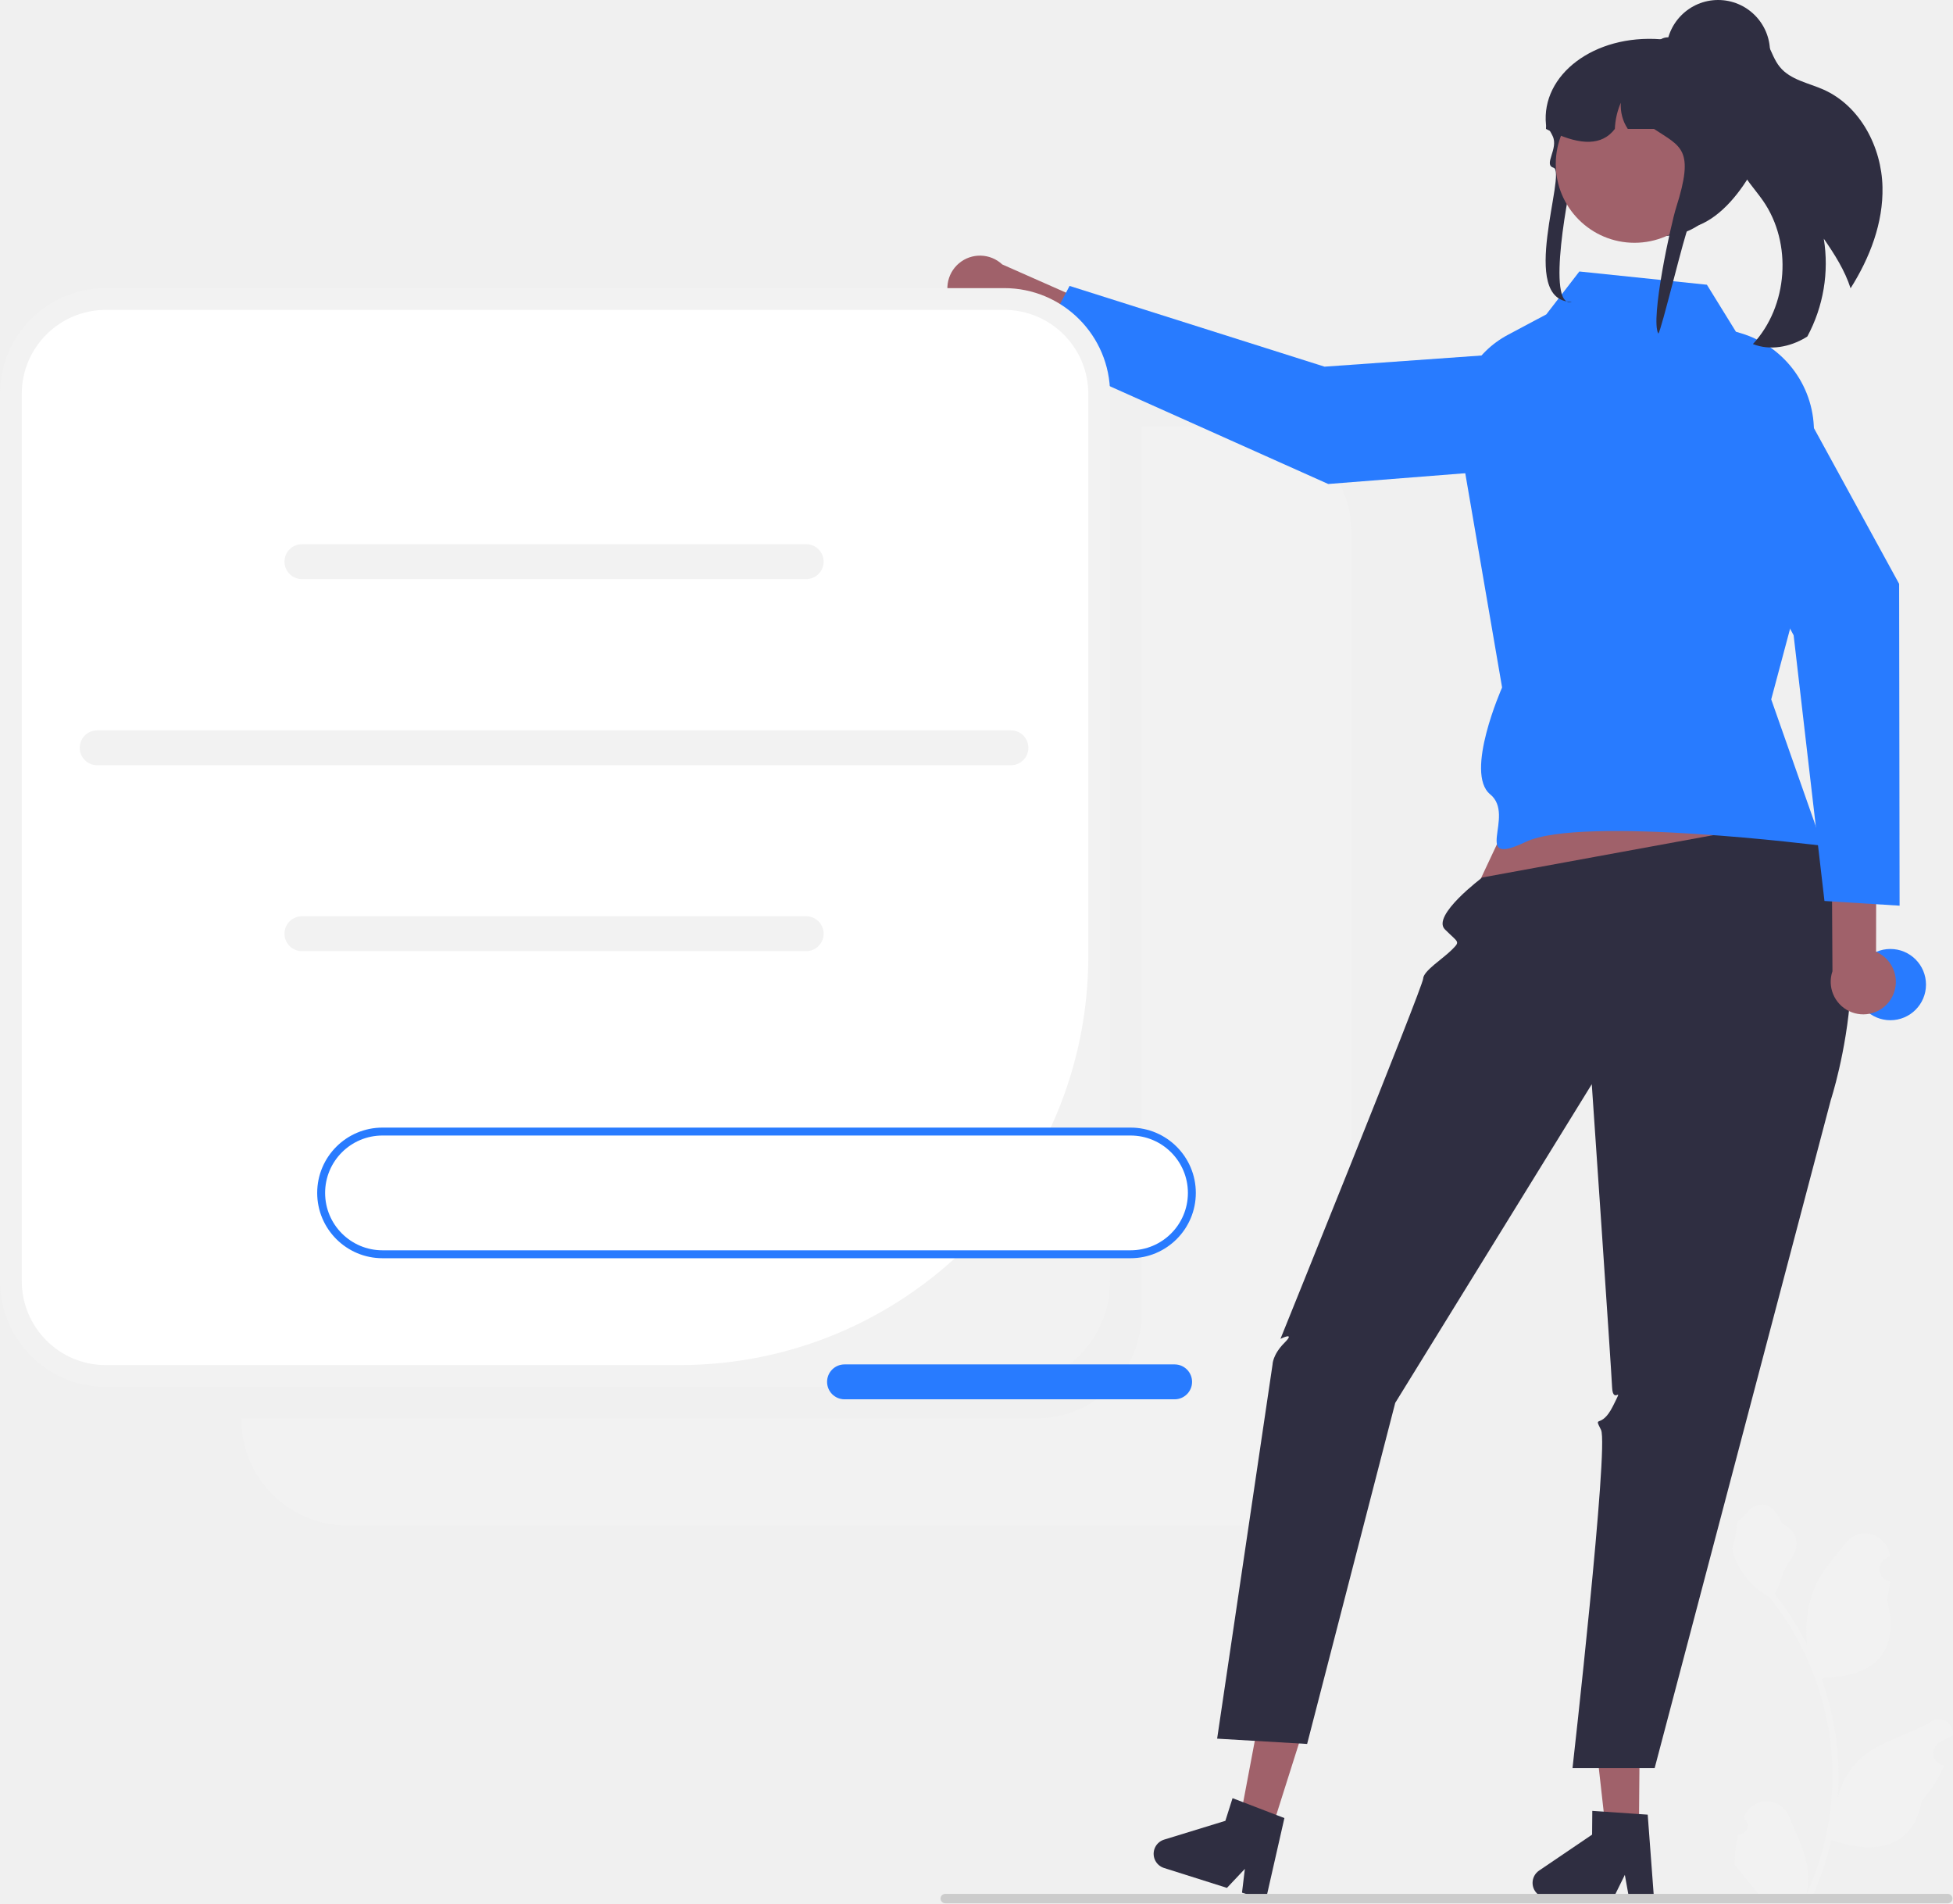
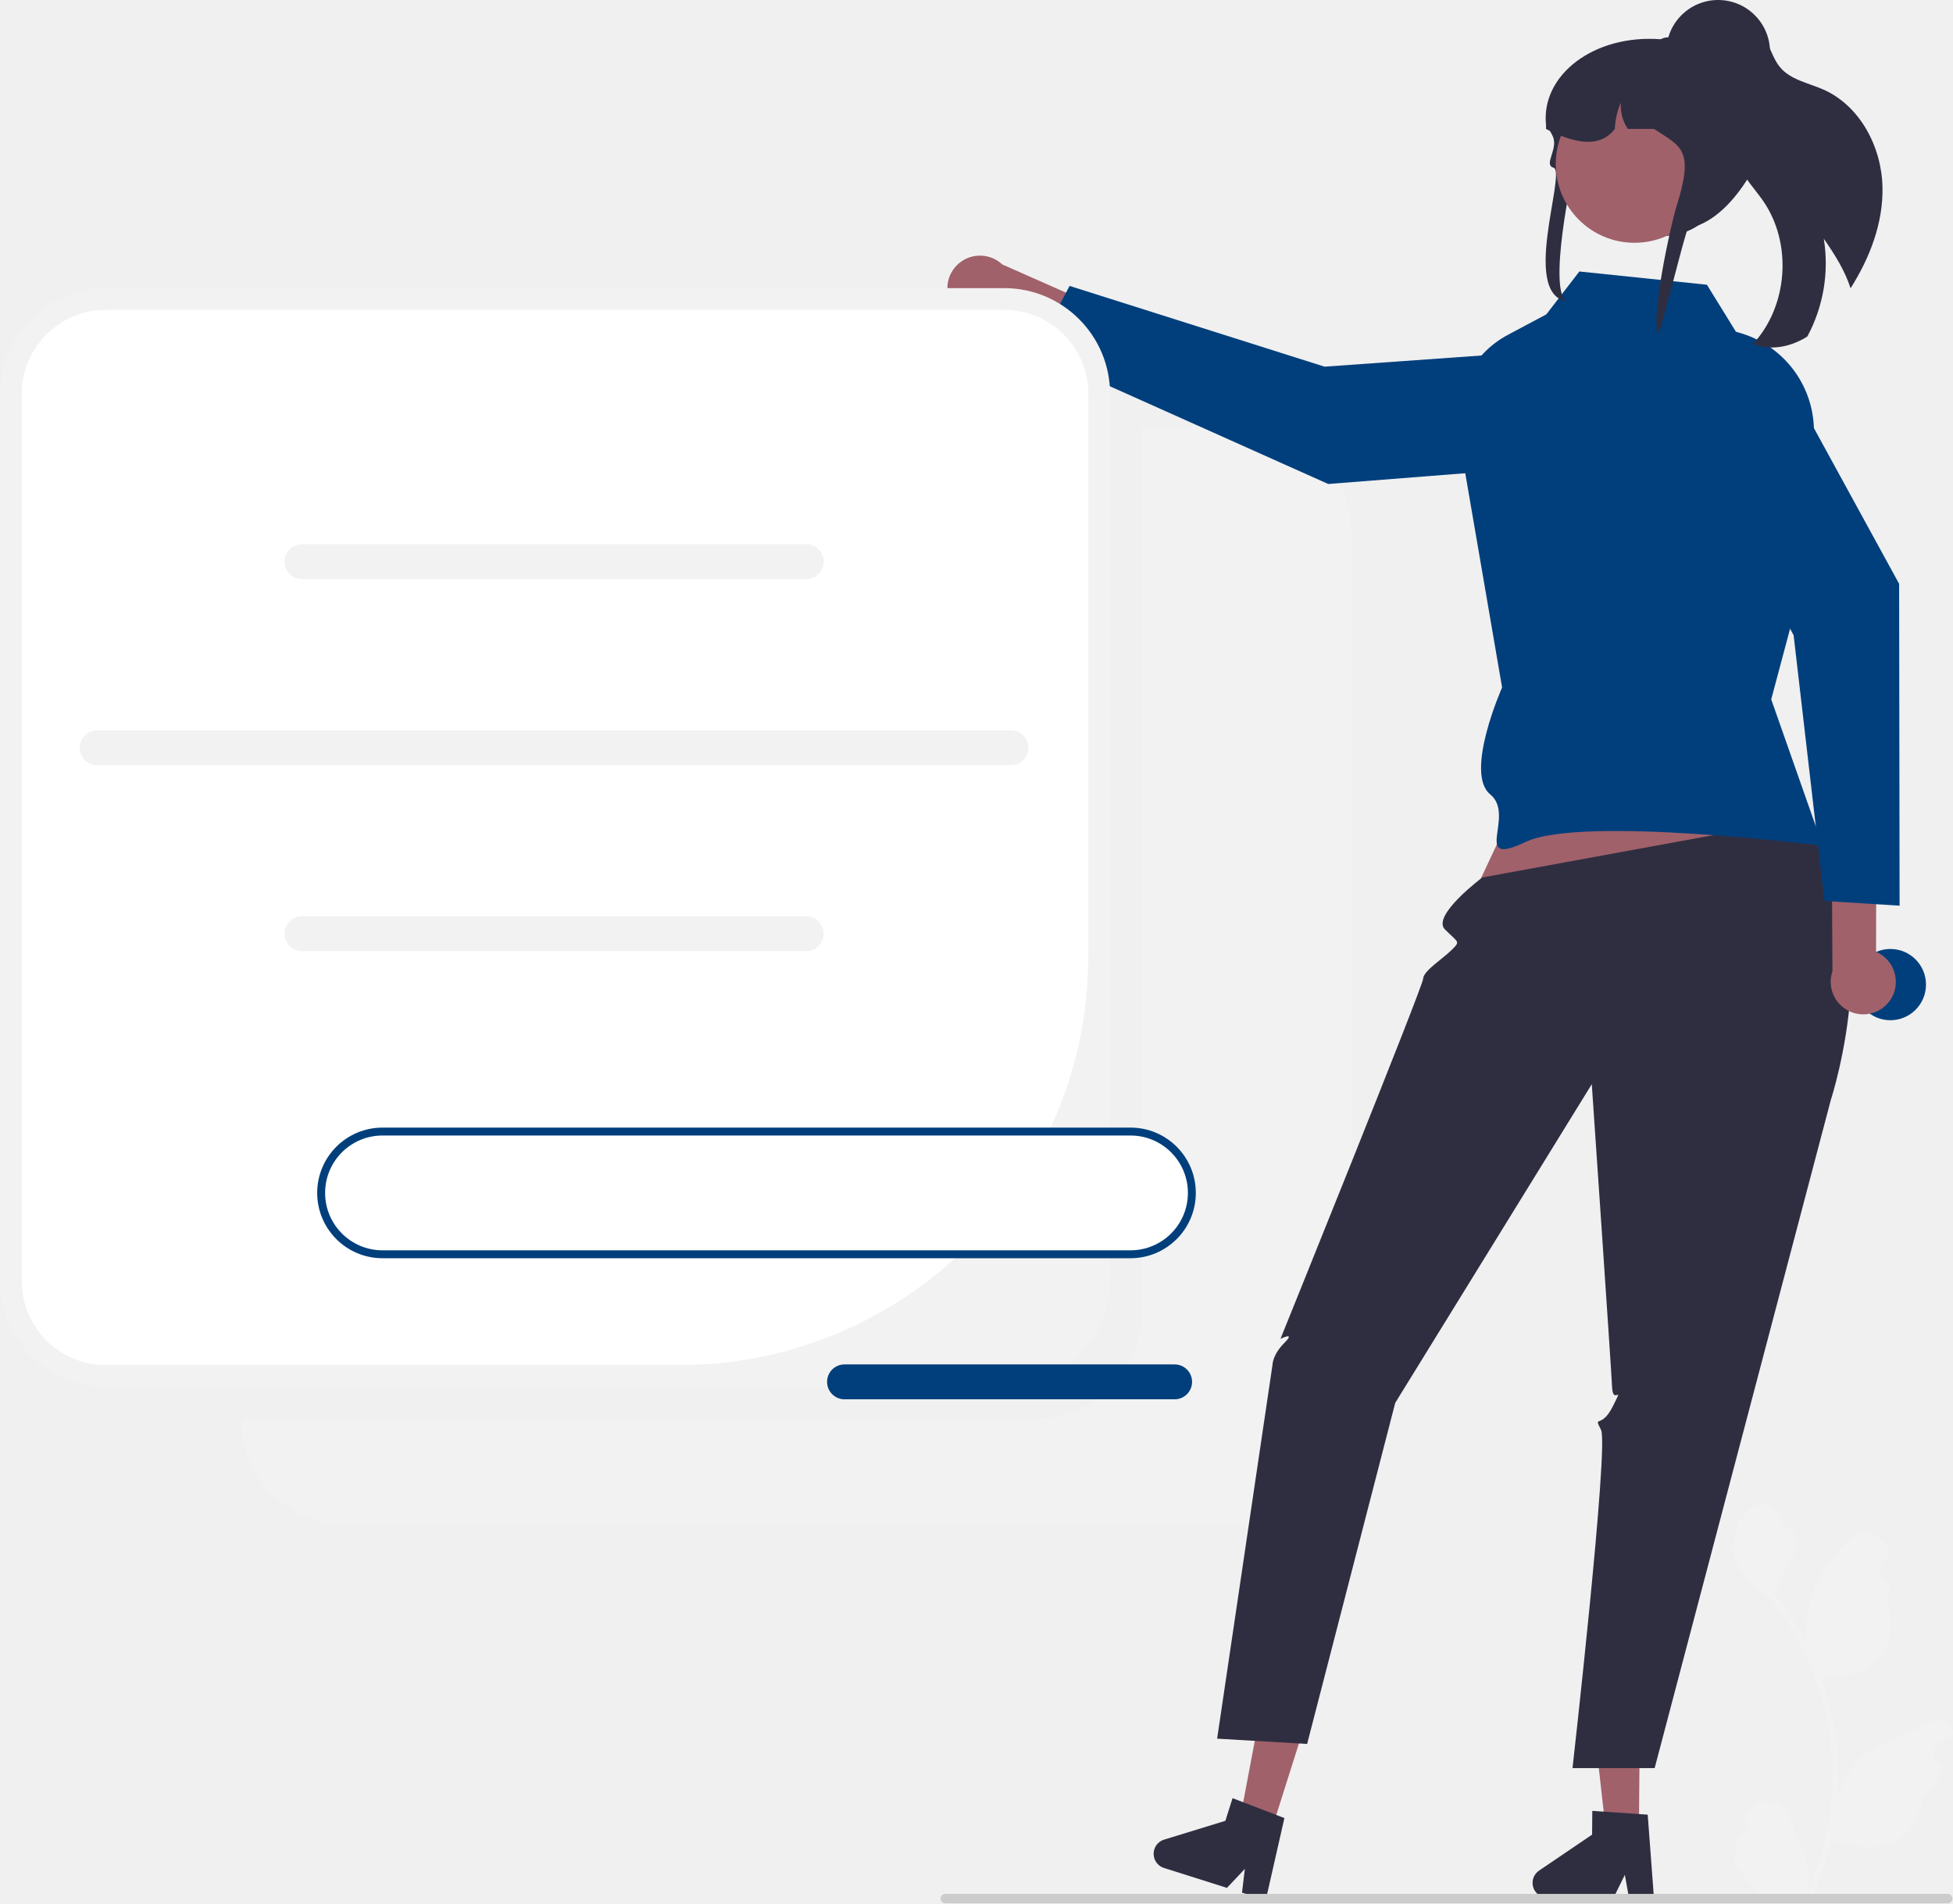
<svg xmlns="http://www.w3.org/2000/svg" data-name="Layer 1" width="493.461" height="480.848" viewBox="0 0 493.461 480.848">
  <path d="M668.007,317.365H641.751V541.211a26.744,26.744,0,0,1-26.744,26.744H414.269v.256a26.744,26.744,0,0,0,26.744,26.744h226.993a26.744,26.744,0,0,0,26.744-26.744V344.109A26.744,26.744,0,0,0,668.007,317.365Z" transform="translate(-353.2694 -209.5759)" fill="#f2f2f2" />
  <path d="M792.472,673.091a2.269,2.269,0,0,0,1.645-3.933l-.155-.618q.031-.074.062-.148a6.094,6.094,0,0,1,11.241.042c1.839,4.428,4.179,8.864,4.756,13.546a18.029,18.029,0,0,1-.316,6.2,72.281,72.281,0,0,0,6.575-30.021,69.764,69.764,0,0,0-.433-7.783q-.358-3.178-.995-6.31a73.119,73.119,0,0,0-14.5-30.99,19.459,19.459,0,0,1-8.093-8.397,14.843,14.843,0,0,1-1.35-4.056c.394.052,1.486-5.949,1.188-6.317.549-.833,1.532-1.247,2.131-2.06,2.982-4.043,7.091-3.337,9.236,2.157,4.582,2.313,4.627,6.148,1.815,9.837-1.789,2.347-2.035,5.522-3.604,8.035.162.207.329.407.491.614a73.591,73.591,0,0,1,7.681,12.169,30.593,30.593,0,0,1,1.826-14.21c1.748-4.217,5.025-7.769,7.91-11.415a6.279,6.279,0,0,1,11.184,3.083q.009.081.017.161-.643.363-1.259.77a3.078,3.078,0,0,0,1.241,5.602l.063.01a30.627,30.627,0,0,1-.807,4.579c3.702,14.316-4.29,19.53-15.701,19.764-.252.129-.497.258-.749.381a75.114,75.114,0,0,1,4.043,19.028,71.243,71.243,0,0,1-.052,11.503l.019-.136a18.826,18.826,0,0,1,6.427-10.87c4.946-4.063,11.933-5.559,17.268-8.824a3.533,3.533,0,0,1,5.411,3.437l-.022.143a20.677,20.677,0,0,0-2.319,1.117q-.643.363-1.259.77a3.078,3.078,0,0,0,1.241,5.602l.063.01c.045.006.084.013.129.019a30.654,30.654,0,0,1-5.639,8.829c-2.315,12.497-12.256,13.683-22.89,10.044h-.006a75.093,75.093,0,0,1-5.044,14.726H792.923c-.065-.2-.123-.407-.181-.607a20.474,20.474,0,0,0,4.986-.297c-1.337-1.641-2.674-3.294-4.011-4.935a1.121,1.121,0,0,1-.084-.097c-.678-.84-1.363-1.673-2.041-2.512l-0-.001a29.99,29.99,0,0,1,.879-7.64Z" transform="translate(-353.2694 -209.5759)" fill="#f2f2f2" />
  <path d="M593.994,286.915a8.246,8.246,0,0,0,12.466,1.526l37.465,16.903,7.223-9.213-44.644-19.75a8.235,8.235,0,0,0-12.509,10.535Z" transform="translate(-353.2694 -209.5759)" fill="#a0616a" />
-   <path d="M754.778,297.455l3.716,21.056a7.155,7.155,0,0,1-6.485,8.376l-63.139,4.965L614.653,298.637l8.864-16.827L687.944,302.212Z" transform="translate(-353.2694 -209.5759)" fill="#287bff" />
+   <path d="M754.778,297.455l3.716,21.056a7.155,7.155,0,0,1-6.485,8.376l-63.139,4.965L614.653,298.637l8.864-16.827L687.944,302.212Z" transform="translate(-353.2694 -209.5759)" fill="#013f7c" />
  <rect y="72.789" width="280.481" height="277.59" rx="26.744" fill="#f2f2f2" />
  <path d="M380.014,287.865a21.244,21.244,0,0,0-21.244,21.244V533.211a21.244,21.244,0,0,0,21.244,21.244H524.886A103.364,103.364,0,0,0,628.25,451.091V309.109a21.244,21.244,0,0,0-21.244-21.244Z" transform="translate(-353.2694 -209.5759)" fill="#fff" />
  <path d="M556.965,355.876H429.559a4.408,4.408,0,1,1,0-8.816H556.965a4.408,4.408,0,0,1,0,8.816Z" transform="translate(-353.2694 -209.5759)" fill="#f2f2f2" />
  <path d="M556.965,449.876H429.559a4.408,4.408,0,1,1,0-8.816H556.965a4.408,4.408,0,0,1,0,8.816Z" transform="translate(-353.2694 -209.5759)" fill="#f2f2f2" />
  <path d="M608.702,402.907H377.822a4.408,4.408,0,1,1,0-8.816H608.702a4.408,4.408,0,0,1,0,8.816Z" transform="translate(-353.2694 -209.5759)" fill="#f2f2f2" />
  <polygon points="393.531 180.687 370.531 229.687 459.008 220.726 440.539 173.687 393.531 180.687" fill="#a0616a" />
  <polygon points="414.101 462.32 405.712 462.249 401.999 429.138 414.379 429.243 414.101 462.32" fill="#a0616a" />
  <path d="M740.5,685.235a3.755,3.755,0,0,0,3.718,3.783l16.679.139,2.92-5.918,1.072,5.949,6.293.057-1.589-21.217-2.189-.146-8.931-.616-2.881-.193-.051,6.003-13.398,9.087A3.749,3.749,0,0,0,740.5,685.235Z" transform="translate(-353.2694 -209.5759)" fill="#2f2e41" />
  <polygon points="321.266 462.358 313.268 459.825 319.447 427.085 331.251 430.822 321.266 462.358" fill="#a0616a" />
  <path d="M644.932,676.789a3.755,3.755,0,0,0,2.443,4.709l15.902,5.033,4.53-4.799-.723,6.001,5.999,1.904L677.797,668.89l-2.05-.783-8.356-3.212-2.697-1.031-1.812,5.723-15.477,4.75A3.749,3.749,0,0,0,644.932,676.789Z" transform="translate(-353.2694 -209.5759)" fill="#2f2e41" />
  <path d="M808.248,416.522,727.801,431.263s-12.903,9.652-9.452,13.109,3.987,2.921,1.719,5.189-7.171,5.299-7.219,7.283-36.048,90.984-36.048,90.984,4-2,1,1-3,5.479-3,5.479l-14,94.521,22.737,1.339,22.263-86.173,49.659-80.504s4.927,71.789,5.134,76.564,3.207-1.225.207,4.775-5,2-3,6-7.205,85.435-7.205,85.435h20.753L815.859,487.472S831.695,439.216,808.248,416.522Z" transform="translate(-353.2694 -209.5759)" fill="#2f2e41" />
-   <path d="M784.549,281.51l-32.225-3.348-8.349,10.839-9.726,5.18a24.275,24.275,0,0,0-12.815,22.962l11.366,66.119s-9.601,21.619-3,27-5.104,18.707,9,12,75,1,75,1l-13-37,9.711-36.358,1.069-30.485a25.826,25.826,0,0,0-18.339-25.627l-1.358-.41Z" transform="translate(-353.2694 -209.5759)" fill="#287bff" />
+   <path d="M784.549,281.51l-32.225-3.348-8.349,10.839-9.726,5.18a24.275,24.275,0,0,0-12.815,22.962l11.366,66.119s-9.601,21.619-3,27-5.104,18.707,9,12,75,1,75,1l-13-37,9.711-36.358,1.069-30.485a25.826,25.826,0,0,0-18.339-25.627l-1.358-.41Z" transform="translate(-353.2694 -209.5759)" fill="#013f7c" />
  <path d="M828.913,256.806c.211,9.083-3.183,17.878-8.06,25.603-1.449-4.51-4.054-8.614-6.77-12.527a38.995,38.995,0,0,1-4.15,24.696,5.224,5.224,0,0,1-.444.285c-3.975,2.391-9.014,3.359-13.314,1.633,8.884-9.577,10.015-25.444,2.566-36.186-2.109-3.048-4.836-5.744-6.142-9.212-2.062-5.535-.08-11.628,1.171-17.398,1.169-5.37,1.374-11.761-2.229-15.697a3.786,3.786,0,0,1,3.47-1.598c2.221.314,3.838,2.245,4.868,4.233,1.03,1.989,1.709,4.193,3.144,5.91,2.658,3.215,7.184,3.975,10.999,5.669C823.26,236.332,828.692,246.699,828.913,256.806Z" transform="translate(-353.2694 -209.5759)" fill="#2f2e41" />
  <path d="M590.92,689.234a1.186,1.186,0,0,0,1.19,1.19h253.29a1.19,1.19,0,0,0,0-2.38h-253.29A1.187,1.187,0,0,0,590.92,689.234Z" transform="translate(-353.2694 -209.5759)" fill="#ccc" />
-   <circle cx="477.638" cy="248.748" r="9" fill="#287bff" />
+   <circle cx="477.638" cy="248.748" r="9" fill="#013f7c" />
  <path d="M751.156,251.613c.528-1.848-3.111,9.446-1.355,9.65,7.997.917,18.974,5.693,24.543,7.921.251-.029.502-.058.745-.095.598-.066,1.18-.16,1.756-.269C789.814,266.366,794.801,246.445,794.801,246.263c0-.896-2.149-25.493-5.535-25.857a24.957,24.957,0,0,0-2.678-.146h-8.402a39.048,39.048,0,0,0-5.274-.765H772.896c-16.915-1.289-30.253,9.021-29.006,21.567.007.015.022.029.029.044.362.539.679,1.048.959,1.536.273.459.502.896.701,1.311,1.542,3.204-2.421,7.235.207,7.987,3.495,1.001-9.192,33.894,4.642,33.894C743.698,287.747,749.699,256.71,751.156,251.613Z" transform="translate(-353.2694 -209.5759)" fill="#2f2e41" />
  <circle cx="412.986" cy="41.443" r="19.894" fill="#a0616a" />
  <path d="M743.89,242.147c.332.175.657.335.989.495.347.167.693.335,1.04.488,6.661,3.022,12.083,3.357,15.374-.983a18.392,18.392,0,0,1,1.512-6.626,10.65,10.65,0,0,0,1.756,6.626h6.624c6.824,4.529,10.328,5.002,5.592,19.87-1.321,4.143-6.571,28.251-4.505,31.826.598-.066,6.955-26.471,7.53-26.58,12.969-2.454,21.209-23.82,20.154-25.028a22.275,22.275,0,0,0-2.309-9.91,22.793,22.793,0,0,0-8.661-9.422,40.166,40.166,0,0,0-6.92-2.599c-.059-.015-.111-.029-.17-.044-.73-.197-1.475-.379-2.22-.532a40.842,40.842,0,0,0-4.662-.706c-.111-.007-.221-.015-.325-.015a3.513,3.513,0,0,0-1.778.488c-.007,0-.007.007-.015.007a3.347,3.347,0,0,0-.989.881,3.386,3.386,0,0,0-.723,2.104H763.808q-.409,0-.819.022a19.78,19.78,0,0,0-19.069,18.596C743.897,241.456,743.89,241.798,743.89,242.147Z" transform="translate(-353.2694 -209.5759)" fill="#2f2e41" />
  <circle cx="434.117" cy="13.106" r="13.106" fill="#2f2e41" />
  <path d="M831.009,462.035a8.246,8.246,0,0,0-3.717-11.996l.065-41.101-11.364-2.813.28,48.817a8.235,8.235,0,0,0,14.736,7.093Z" transform="translate(-353.2694 -209.5759)" fill="#a0616a" />
-   <path d="M774.733,311.053l17.684-12.018a7.155,7.155,0,0,1,10.298,2.483l30.404,55.559.116,81.31-18.982-1.19-7.792-67.129Z" transform="translate(-353.2694 -209.5759)" fill="#287bff" />
+   <path d="M774.733,311.053l17.684-12.018a7.155,7.155,0,0,1,10.298,2.483l30.404,55.559.116,81.31-18.982-1.19-7.792-67.129Z" transform="translate(-353.2694 -209.5759)" fill="#013f7c" />
  <path d="M638.915,495.453h-189a15.5,15.5,0,0,0,0,31h189a15.5,15.5,0,1,0,0-31Z" transform="translate(-353.2694 -209.5759)" fill="#fff" />
-   <path d="M638.915,527.453h-189a16.5,16.5,0,0,1,0-33h189a16.5,16.5,0,1,1,0,33Zm-189-31a14.5,14.5,0,0,0,0,29h189a14.5,14.5,0,1,0,0-29Z" transform="translate(-353.2694 -209.5759)" fill="#287bff" />
-   <path d="M650.06,563.096H566.653a4.408,4.408,0,1,1,0-8.816h83.406a4.408,4.408,0,0,1,0,8.816Z" transform="translate(-353.2694 -209.5759)" fill="#287bff" />
+   <path d="M638.915,527.453h-189a16.5,16.5,0,0,1,0-33h189a16.5,16.5,0,1,1,0,33Zm-189-31a14.5,14.5,0,0,0,0,29h189a14.5,14.5,0,1,0,0-29Z" transform="translate(-353.2694 -209.5759)" fill="#013f7c" />
+   <path d="M650.06,563.096H566.653a4.408,4.408,0,1,1,0-8.816h83.406a4.408,4.408,0,0,1,0,8.816Z" transform="translate(-353.2694 -209.5759)" fill="#013f7c" />
</svg>
